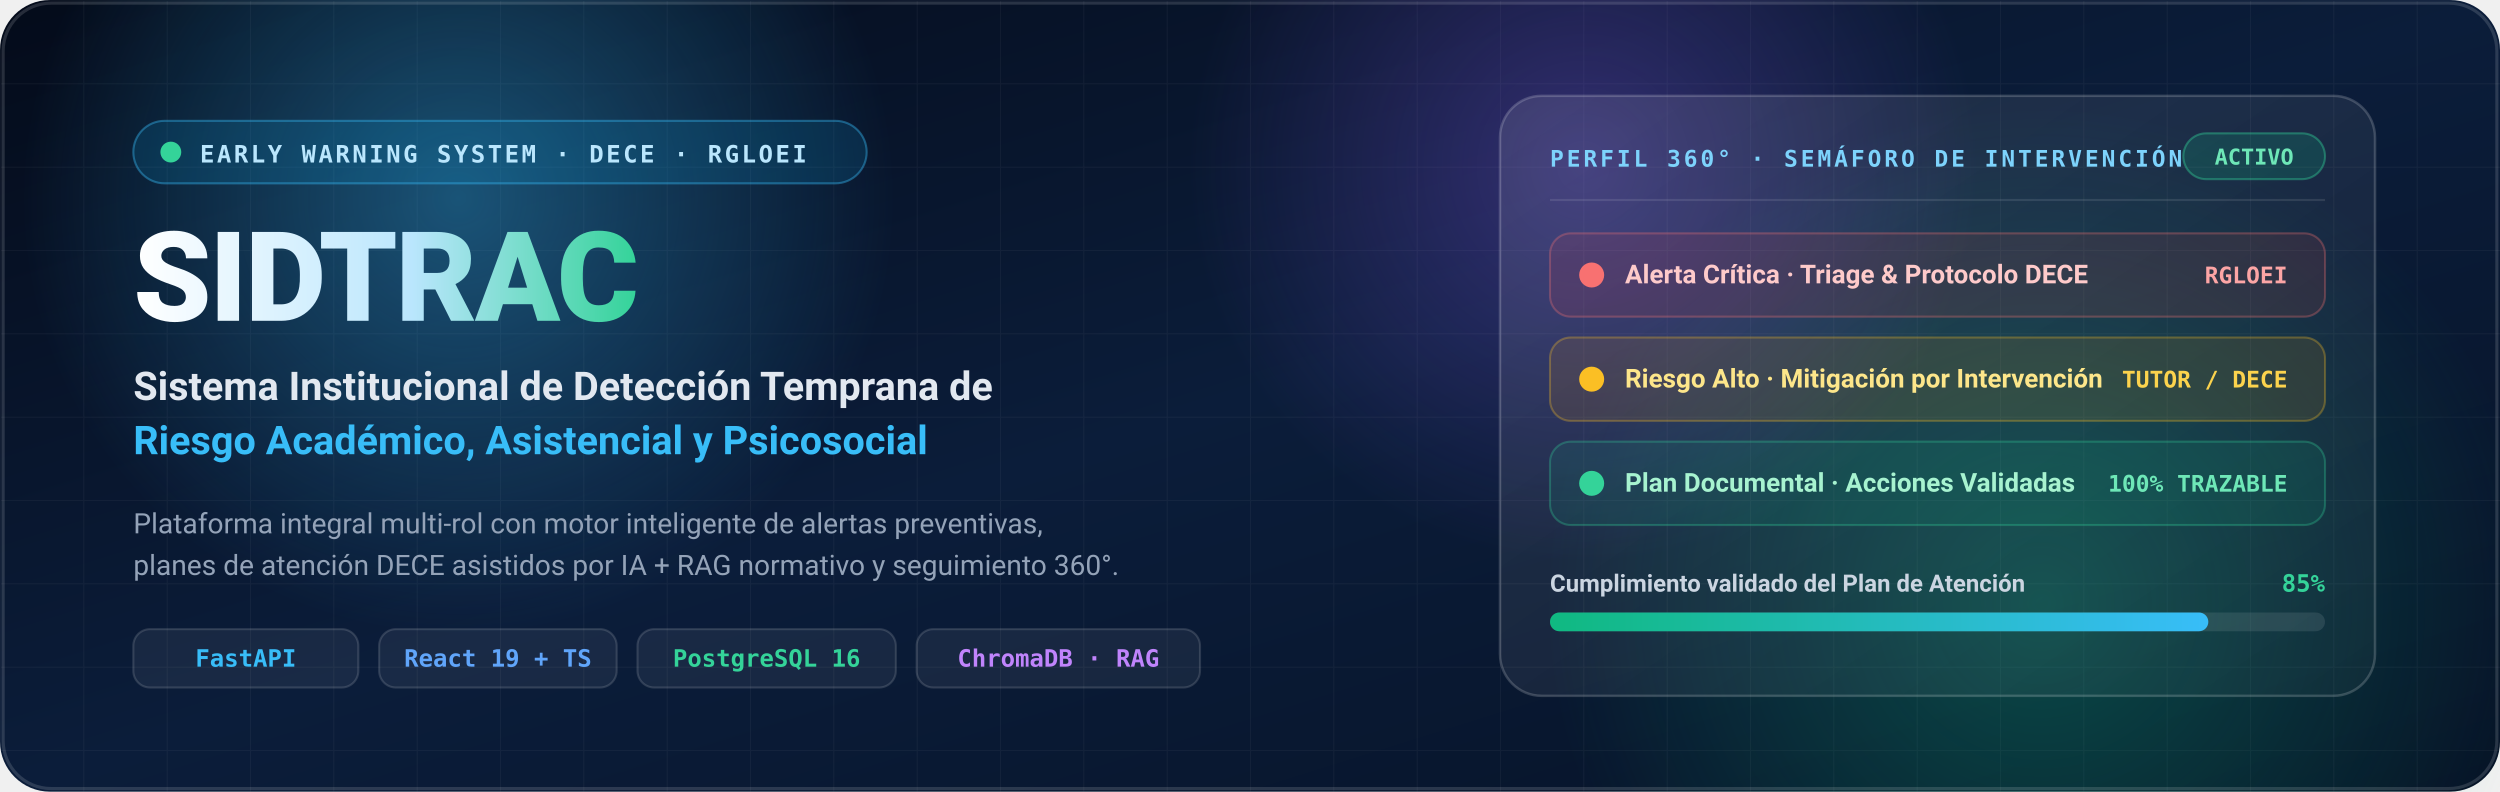
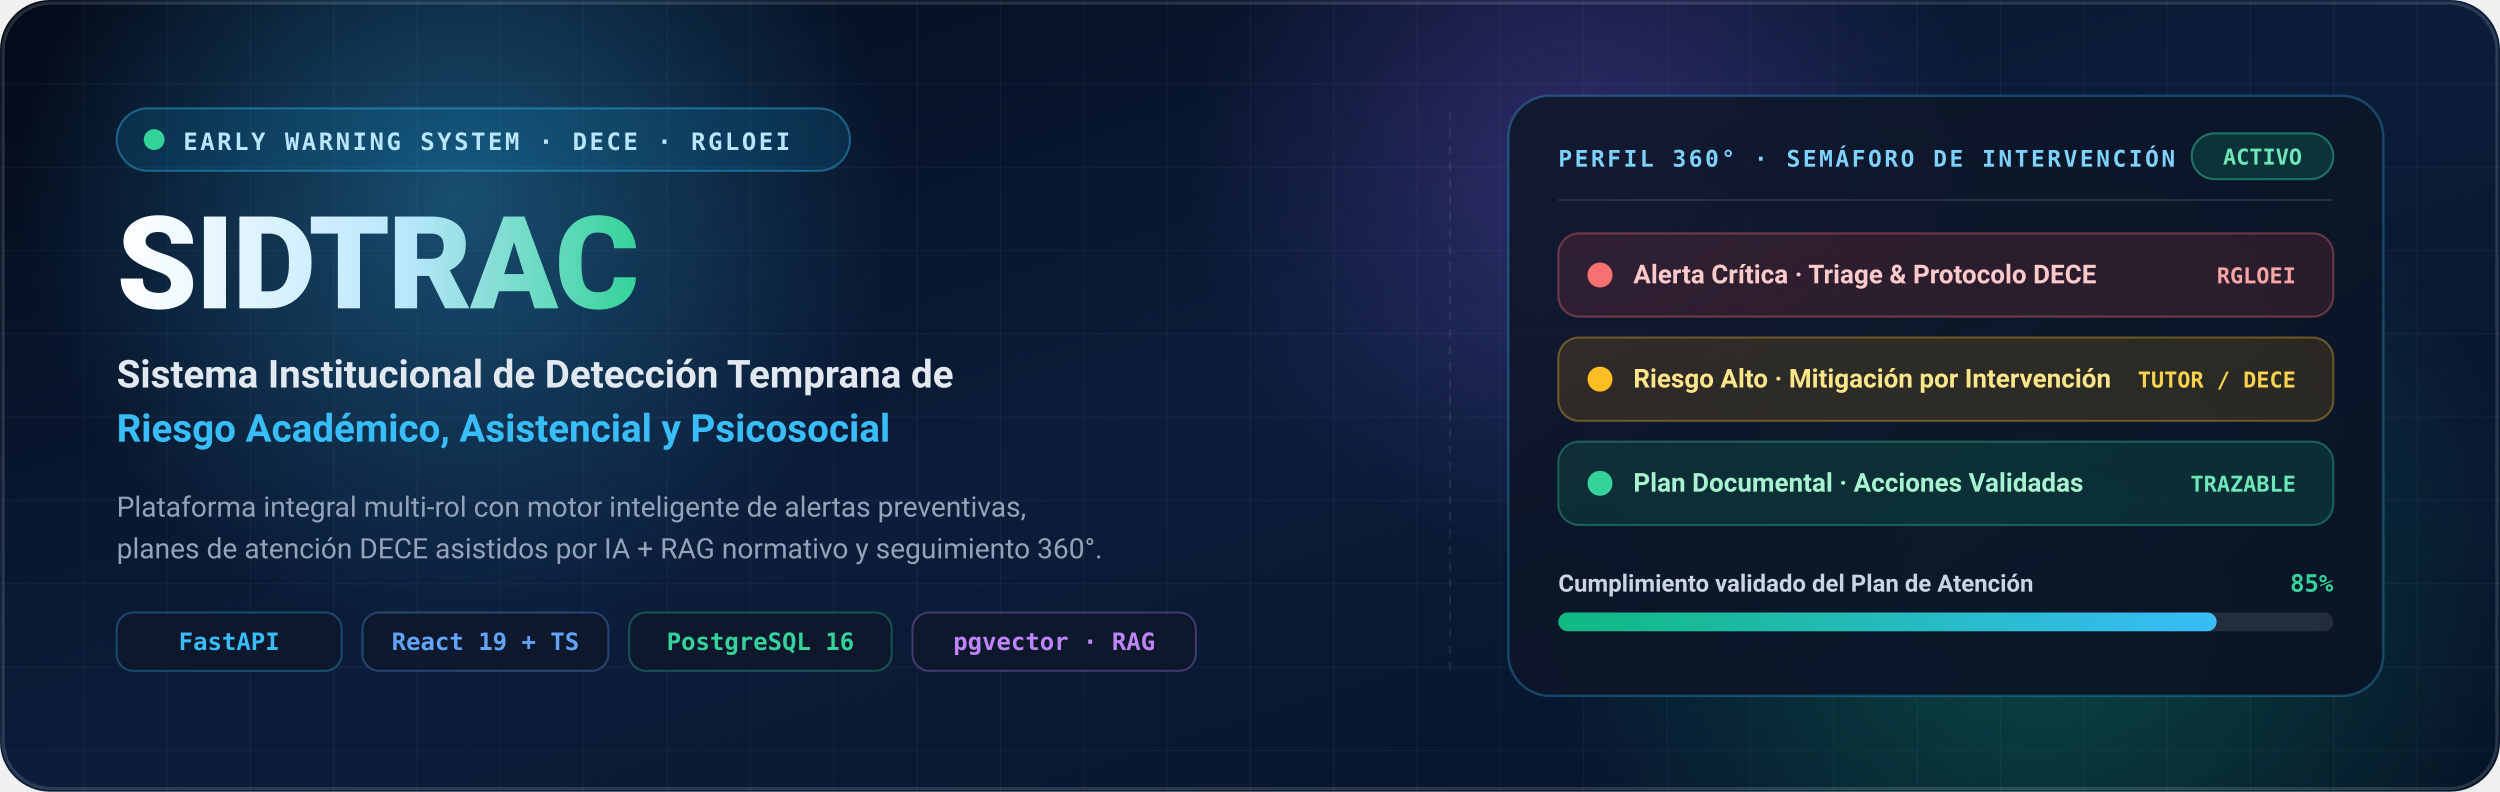
<svg xmlns="http://www.w3.org/2000/svg" viewBox="0 0 1200 380" width="100%" height="100%" role="img" aria-label="SIDTRAC — Sistema Institucional de Detección Temprana de Riesgo Académico y Conductual">
  <defs>
    <linearGradient id="bgGrad" x1="0%" y1="0%" x2="100%" y2="100%">
      <stop offset="0%" stop-color="#040b1a" />
      <stop offset="50%" stop-color="#0b1d3a" />
      <stop offset="100%" stop-color="#061226" />
    </linearGradient>
    <radialGradient id="orbCyan" cx="50%" cy="50%" r="50%">
-       <stop offset="0%" stop-color="#38bdf8" stop-opacity="0.38" />
+       <stop offset="0%" stop-color="#38bdf8" stop-opacity="0.35" />
      <stop offset="100%" stop-color="#38bdf8" stop-opacity="0" />
    </radialGradient>
    <radialGradient id="orbEmerald" cx="50%" cy="50%" r="50%">
-       <stop offset="0%" stop-color="#10b981" stop-opacity="0.32" />
+       <stop offset="0%" stop-color="#10b981" stop-opacity="0.30" />
      <stop offset="100%" stop-color="#10b981" stop-opacity="0" />
    </radialGradient>
    <radialGradient id="orbViolet" cx="50%" cy="50%" r="50%">
-       <stop offset="0%" stop-color="#8b5cf6" stop-opacity="0.32" />
+       <stop offset="0%" stop-color="#8b5cf6" stop-opacity="0.28" />
      <stop offset="100%" stop-color="#8b5cf6" stop-opacity="0" />
    </radialGradient>
    <linearGradient id="titleGrad" x1="0%" y1="0%" x2="100%" y2="0%">
      <stop offset="0%" stop-color="#ffffff" />
      <stop offset="55%" stop-color="#bae6fd" />
      <stop offset="100%" stop-color="#34d399" />
    </linearGradient>
    <linearGradient id="cardGrad" x1="0%" y1="0%" x2="100%" y2="100%">
-       <stop offset="0%" stop-color="#ffffff" stop-opacity="0.10" />
-       <stop offset="100%" stop-color="#ffffff" stop-opacity="0.03" />
+       <stop offset="0%" stop-color="#0f172a" stop-opacity="0.88" />
+       <stop offset="100%" stop-color="#091326" stop-opacity="0.92" />
    </linearGradient>
    <linearGradient id="barGrad" x1="0%" y1="0%" x2="100%" y2="0%">
      <stop offset="0%" stop-color="#10b981" />
      <stop offset="100%" stop-color="#38bdf8" />
    </linearGradient>
    <pattern id="grid" width="40" height="40" patternUnits="userSpaceOnUse">
      <path d="M 40 0 L 0 0 0 40" fill="none" stroke="#ffffff" stroke-opacity="0.04" stroke-width="1" />
    </pattern>
    <style>
      .font-sans { font-family: 'Segoe UI', -apple-system, BlinkMacSystemFont, Roboto, Helvetica, Arial, sans-serif; }
      .font-mono { font-family: 'Cascadia Code', 'Fira Code', Consolas, monospace; }
      .orb-1 { animation: floatOne 9s ease-in-out infinite; }
      .orb-2 { animation: floatTwo 11s ease-in-out infinite; }
      .orb-3 { animation: floatOne 13s ease-in-out infinite reverse; }
      .pulse-red { animation: pulseDot 2.2s ease-in-out infinite; }
      .pulse-amber { animation: pulseDot 2.8s ease-in-out infinite 0.5s; }
      .pulse-emerald { animation: pulseDot 3.2s ease-in-out infinite 1s; }
      .card-float { animation: cardFloat 6s ease-in-out infinite; }

      @keyframes floatOne {
        0%, 100% { transform: translate(0px, 0px); }
        50% { transform: translate(24px, -16px); }
      }
      @keyframes floatTwo {
        0%, 100% { transform: translate(0px, 0px); }
        50% { transform: translate(-22px, 18px); }
      }
      @keyframes pulseDot {
        0%, 100% { opacity: 1; }
        50% { opacity: 0.35; }
      }
      @keyframes cardFloat {
        0%, 100% { transform: translateY(0px); }
        50% { transform: translateY(-6px); }
      }
    </style>
  </defs>
  <rect width="1200" height="380" rx="24" fill="url(#bgGrad)" />
  <rect width="1200" height="380" rx="24" fill="url(#grid)" />
  <circle class="orb-1" cx="220" cy="95" r="210" fill="url(#orbCyan)" />
  <circle class="orb-2" cx="980" cy="290" r="240" fill="url(#orbEmerald)" />
  <circle class="orb-3" cx="760" cy="80" r="190" fill="url(#orbViolet)" />
  <rect x="1.5" y="1.5" width="1197" height="377" rx="23" fill="none" stroke="#ffffff" stroke-opacity="0.14" stroke-width="1.5" />
-   <g transform="translate(64, 58)">
+   <svg x="56" y="52" width="630" height="290" overflow="visible">
    <rect x="0" y="0" width="352" height="30" rx="15" fill="#0ea5e9" fill-opacity="0.14" stroke="#38bdf8" stroke-opacity="0.4" />
    <circle class="pulse-emerald" cx="18" cy="15" r="5" fill="#34d399" />
    <text x="32" y="20" class="font-mono" font-size="11.5" font-weight="600" fill="#bae6fd" letter-spacing="1.2">
      EARLY WARNING SYSTEM · DECE · RGLOEI
    </text>
-     <text x="0" y="96" class="font-sans" font-size="60" font-weight="800" fill="url(#titleGrad)" letter-spacing="-1">
+     <text x="0" y="96" class="font-sans" font-size="62" font-weight="800" fill="url(#titleGrad)" letter-spacing="-1">
      SIDTRAC
    </text>
-     <text x="0" y="134" class="font-sans" font-size="19" font-weight="600" fill="#e2e8f0">
+     <text x="0" y="134" class="font-sans" font-size="18.5" font-weight="600" fill="#e2e8f0">
      Sistema Institucional de Detección Temprana de
    </text>
-     <text x="0" y="160" class="font-sans" font-size="19" font-weight="600" fill="#38bdf8">
+     <text x="0" y="160" class="font-sans" font-size="18.5" font-weight="600" fill="#38bdf8">
      Riesgo Académico, Asistencial y Psicosocial
    </text>
-     <text x="0" y="198" class="font-sans" font-size="13.5" fill="#94a3b8">
+     <text x="0" y="196" class="font-sans" font-size="13.5" fill="#94a3b8">
      Plataforma integral multi-rol con motor inteligente de alertas preventivas,
    </text>
-     <text x="0" y="218" class="font-sans" font-size="13.5" fill="#94a3b8">
+     <text x="0" y="216" class="font-sans" font-size="13.5" fill="#94a3b8">
      planes de atención DECE asistidos por IA + RAG normativo y seguimiento 360°.
    </text>
-     <g transform="translate(0, 244)">
-       <rect x="0" y="0" width="108" height="28" rx="8" fill="#ffffff" fill-opacity="0.06" stroke="#ffffff" stroke-opacity="0.14" />
+     <svg x="0" y="242" width="600" height="36" overflow="visible">
+       <rect x="0" y="0" width="108" height="28" rx="8" fill="#0f172a" fill-opacity="0.75" stroke="#38bdf8" stroke-opacity="0.3" />
      <text x="54" y="18" text-anchor="middle" class="font-mono" font-size="11.5" font-weight="600" fill="#38bdf8">FastAPI</text>
-       <rect x="118" y="0" width="114" height="28" rx="8" fill="#ffffff" fill-opacity="0.06" stroke="#ffffff" stroke-opacity="0.14" />
-       <text x="175" y="18" text-anchor="middle" class="font-mono" font-size="11.5" font-weight="600" fill="#60a5fa">React 19 + TS</text>
-       <rect x="242" y="0" width="124" height="28" rx="8" fill="#ffffff" fill-opacity="0.06" stroke="#ffffff" stroke-opacity="0.14" />
-       <text x="304" y="18" text-anchor="middle" class="font-mono" font-size="11.5" font-weight="600" fill="#34d399">PostgreSQL 16</text>
-       <rect x="376" y="0" width="136" height="28" rx="8" fill="#ffffff" fill-opacity="0.06" stroke="#ffffff" stroke-opacity="0.14" />
-       <text x="444" y="18" text-anchor="middle" class="font-mono" font-size="11.5" font-weight="600" fill="#c084fc">ChromaDB · RAG</text>
+       <rect x="118" y="0" width="118" height="28" rx="8" fill="#0f172a" fill-opacity="0.75" stroke="#60a5fa" stroke-opacity="0.3" />
+       <text x="177" y="18" text-anchor="middle" class="font-mono" font-size="11.5" font-weight="600" fill="#60a5fa">React 19 + TS</text>
+       <rect x="246" y="0" width="126" height="28" rx="8" fill="#0f172a" fill-opacity="0.75" stroke="#34d399" stroke-opacity="0.3" />
+       <text x="309" y="18" text-anchor="middle" class="font-mono" font-size="11.5" font-weight="600" fill="#34d399">PostgreSQL 16</text>
+       <rect x="382" y="0" width="136" height="28" rx="8" fill="#0f172a" fill-opacity="0.75" stroke="#c084fc" stroke-opacity="0.3" />
+       <text x="450" y="18" text-anchor="middle" class="font-mono" font-size="11.5" font-weight="600" fill="#c084fc">pgvector · RAG</text>
+     </svg>
+   </svg>
+   <line x1="696" y1="54" x2="696" y2="326" stroke="#ffffff" stroke-opacity="0.08" stroke-dasharray="4 4" />
+   <svg x="724" y="46" width="424" height="296" overflow="visible">
+     <g class="card-float">
+       <rect x="0" y="0" width="420" height="288" rx="20" fill="url(#cardGrad)" stroke="#38bdf8" stroke-opacity="0.28" stroke-width="1.2" />
+       <text x="24" y="34" class="font-mono" font-size="11" font-weight="700" fill="#7dd3fc" letter-spacing="1.2">
+         PERFIL 360° · SEMÁFORO DE INTERVENCIÓN
+       </text>
+       <rect x="328" y="18" width="68" height="22" rx="11" fill="#10b981" fill-opacity="0.18" stroke="#34d399" stroke-opacity="0.45" />
+       <text x="362" y="33" text-anchor="middle" class="font-mono" font-size="10.5" font-weight="700" fill="#6ee7b7">ACTIVO</text>
+       <line x1="24" y1="50" x2="396" y2="50" stroke="#ffffff" stroke-opacity="0.1" />
+       <rect x="24" y="66" width="372" height="40" rx="10" fill="#ef4444" fill-opacity="0.14" stroke="#f87171" stroke-opacity="0.35" />
+       <circle class="pulse-red" cx="44" cy="86" r="6" fill="#f87171" />
+       <text x="60" y="90" class="font-sans" font-size="12.5" font-weight="600" fill="#fecaca">Alerta Crítica · Triage &amp; Protocolo DECE</text>
+       <text x="378" y="90" text-anchor="end" class="font-mono" font-size="10.5" font-weight="700" fill="#fca5a5">RGLOEI</text>
+       <rect x="24" y="116" width="372" height="40" rx="10" fill="#f59e0b" fill-opacity="0.14" stroke="#fbbf24" stroke-opacity="0.35" />
+       <circle class="pulse-amber" cx="44" cy="136" r="6" fill="#fbbf24" />
+       <text x="60" y="140" class="font-sans" font-size="12.5" font-weight="600" fill="#fde68a">Riesgo Alto · Mitigación por Intervención</text>
+       <text x="378" y="140" text-anchor="end" class="font-mono" font-size="10.5" font-weight="700" fill="#fcd34d">TUTOR / DECE</text>
+       <rect x="24" y="166" width="372" height="40" rx="10" fill="#10b981" fill-opacity="0.14" stroke="#34d399" stroke-opacity="0.35" />
+       <circle class="pulse-emerald" cx="44" cy="186" r="6" fill="#34d399" />
+       <text x="60" y="190" class="font-sans" font-size="12.5" font-weight="600" fill="#a7f3d0">Plan Documental · Acciones Validadas</text>
+       <text x="378" y="190" text-anchor="end" class="font-mono" font-size="10.5" font-weight="700" fill="#6ee7b7">TRAZABLE</text>
+       <text x="24" y="238" class="font-sans" font-size="11.5" font-weight="600" fill="#cbd5e1">Cumplimiento validado del Plan de Atención</text>
+       <text x="396" y="238" text-anchor="end" class="font-mono" font-size="11.5" font-weight="700" fill="#34d399">85%</text>
+       <rect x="24" y="248" width="372" height="9" rx="4.5" fill="#ffffff" fill-opacity="0.10" />
+       <rect x="24" y="248" width="316" height="9" rx="4.5" fill="url(#barGrad)" />
    </g>
-   </g>
-   <g class="card-float" transform="translate(720, 46)">
-     <rect x="0" y="0" width="420" height="288" rx="20" fill="url(#cardGrad)" stroke="#ffffff" stroke-opacity="0.18" stroke-width="1.2" />
-     <text x="24" y="34" class="font-mono" font-size="11" font-weight="700" fill="#7dd3fc" letter-spacing="1.4">
-       PERFIL 360° · SEMÁFORO DE INTERVENCIÓN
-     </text>
-     <rect x="328" y="18" width="68" height="22" rx="11" fill="#10b981" fill-opacity="0.18" stroke="#34d399" stroke-opacity="0.4" />
-     <text x="362" y="33" text-anchor="middle" class="font-mono" font-size="10.5" font-weight="700" fill="#6ee7b7">ACTIVO</text>
-     <line x1="24" y1="50" x2="396" y2="50" stroke="#ffffff" stroke-opacity="0.1" />
-     <g transform="translate(24, 66)">
-       <rect x="0" y="0" width="372" height="40" rx="10" fill="#ef4444" fill-opacity="0.11" stroke="#f87171" stroke-opacity="0.3" />
-       <circle class="pulse-red" cx="20" cy="20" r="6" fill="#f87171" />
-       <text x="36" y="24" class="font-sans" font-size="12.5" font-weight="600" fill="#fecaca">Alerta Crítica · Triage &amp; Protocolo DECE</text>
-       <text x="354" y="24" text-anchor="end" class="font-mono" font-size="11" font-weight="700" fill="#fca5a5">RGLOEI</text>
-       <rect x="0" y="50" width="372" height="40" rx="10" fill="#f59e0b" fill-opacity="0.11" stroke="#fbbf24" stroke-opacity="0.3" />
-       <circle class="pulse-amber" cx="20" cy="70" r="6" fill="#fbbf24" />
-       <text x="36" y="74" class="font-sans" font-size="12.5" font-weight="600" fill="#fde68a">Riesgo Alto · Mitigación por Intervención</text>
-       <text x="354" y="74" text-anchor="end" class="font-mono" font-size="11" font-weight="700" fill="#fcd34d">TUTOR / DECE</text>
-       <rect x="0" y="100" width="372" height="40" rx="10" fill="#10b981" fill-opacity="0.11" stroke="#34d399" stroke-opacity="0.3" />
-       <circle class="pulse-emerald" cx="20" cy="120" r="6" fill="#34d399" />
-       <text x="36" y="124" class="font-sans" font-size="12.5" font-weight="600" fill="#a7f3d0">Plan Documental · Acciones Validadas</text>
-       <text x="354" y="124" text-anchor="end" class="font-mono" font-size="11" font-weight="700" fill="#6ee7b7">100% TRAZABLE</text>
-     </g>
-     <g transform="translate(24, 226)">
-       <text x="0" y="12" class="font-sans" font-size="11.5" font-weight="600" fill="#cbd5e1">Cumplimiento validado del Plan de Atención</text>
-       <text x="372" y="12" text-anchor="end" class="font-mono" font-size="11.5" font-weight="700" fill="#34d399">85%</text>
-       <rect x="0" y="22" width="372" height="9" rx="4.5" fill="#ffffff" fill-opacity="0.10" />
-       <rect x="0" y="22" width="316" height="9" rx="4.5" fill="url(#barGrad)" />
-     </g>
-   </g>
+   </svg>
</svg>
